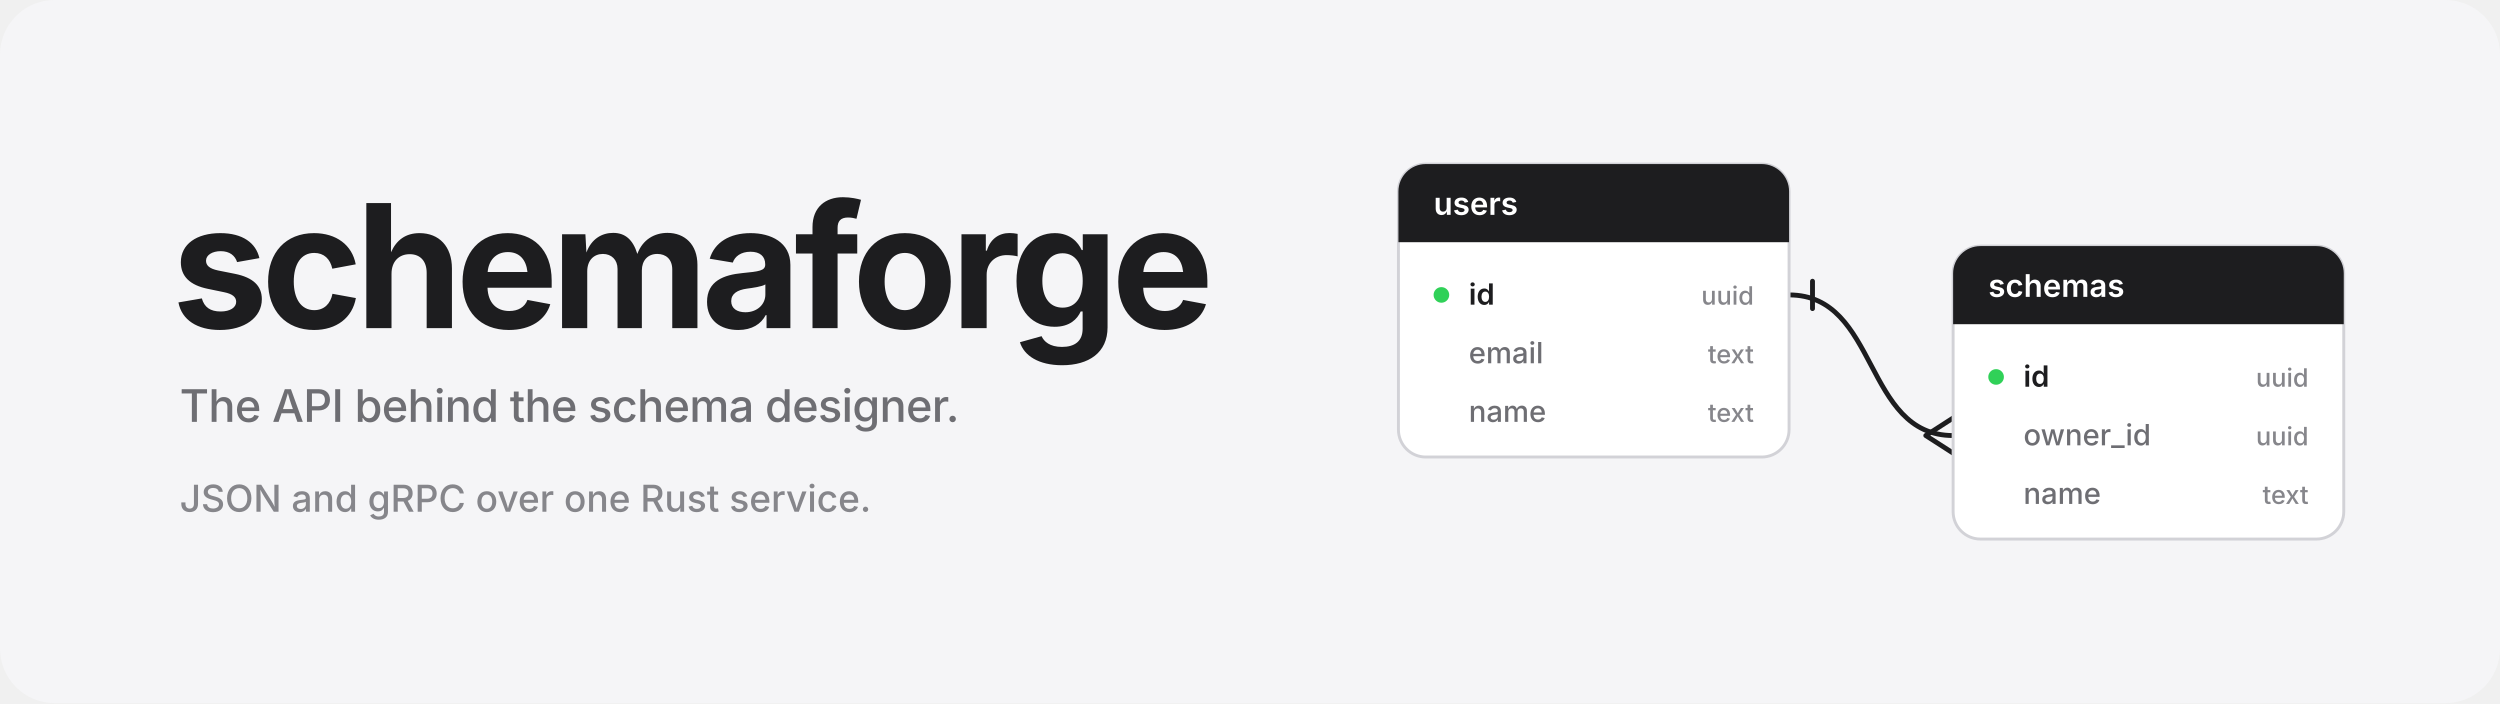
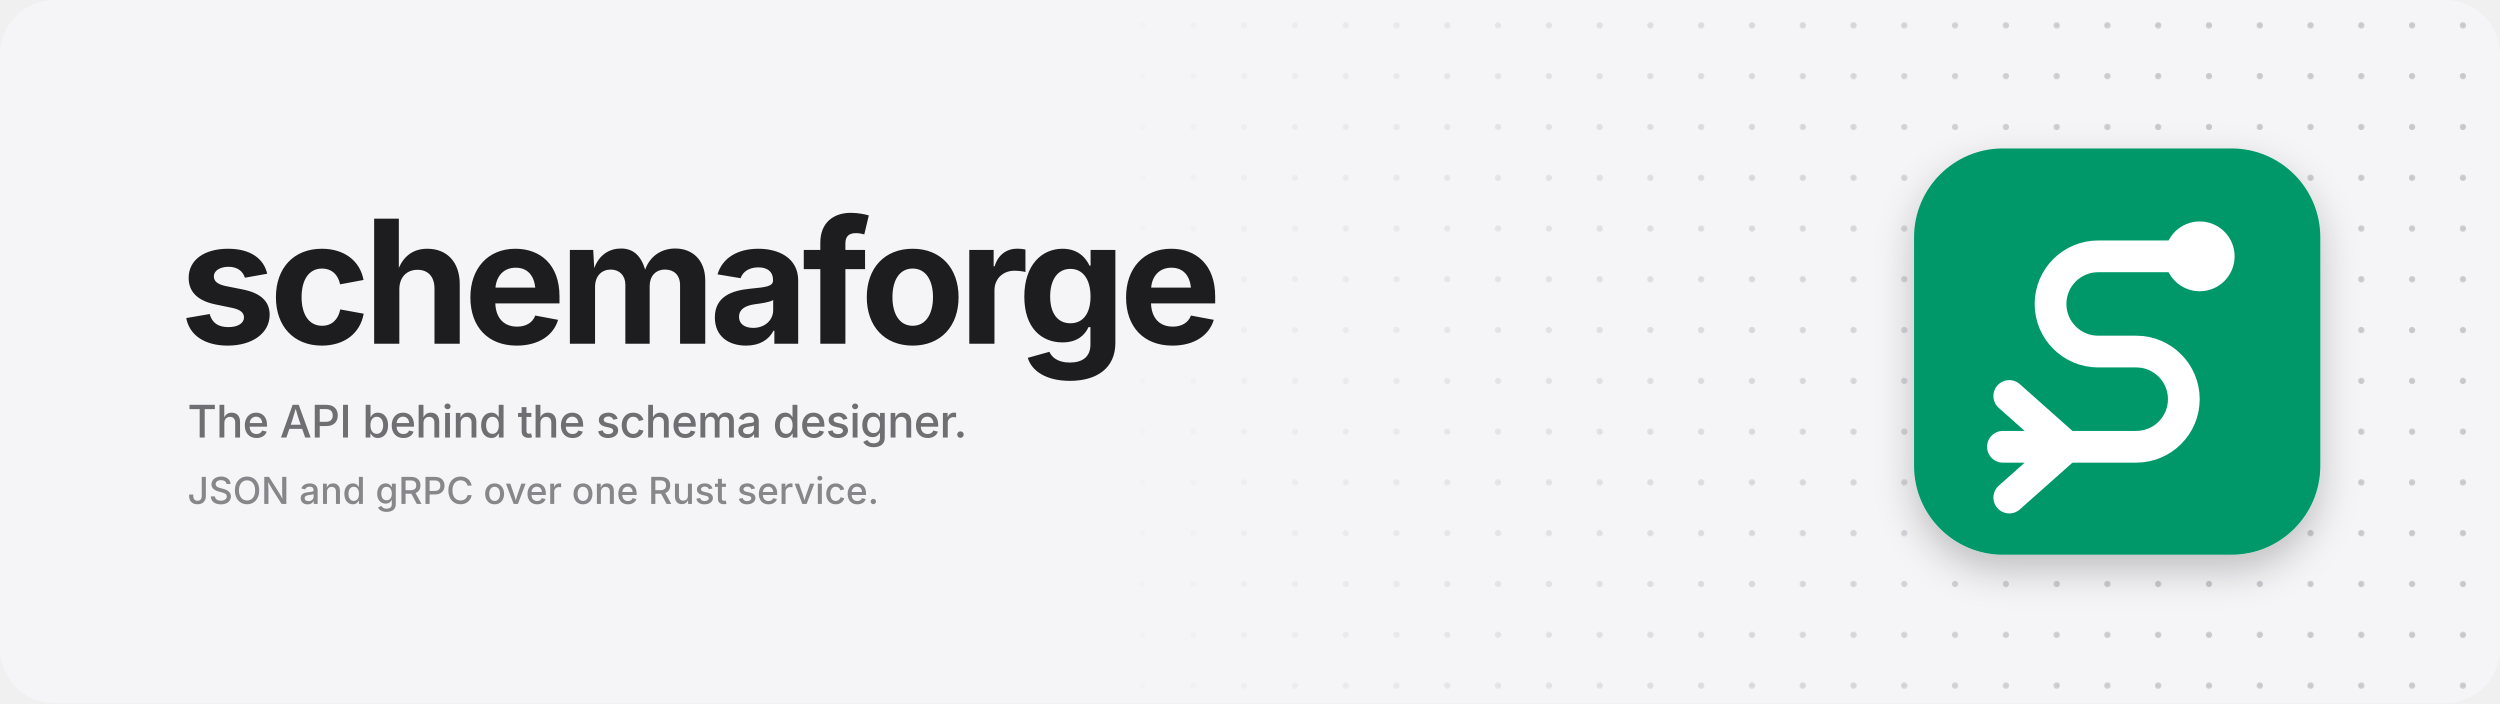
<svg xmlns="http://www.w3.org/2000/svg" width="1280" height="360" viewBox="0 0 1280 360">
+   <defs>
+     <pattern id="dots" width="26" height="26" patternUnits="userSpaceOnUse">
+       <circle cx="13" cy="13" r="1.6" fill="#c7c7cc" />
+     </pattern>
+     <linearGradient id="fade" x1="560" y1="0" x2="1280" y2="0" gradientUnits="userSpaceOnUse">
+       <stop offset="0" stop-color="#000" />
+       <stop offset="0.75" stop-color="#fff" />
+     </linearGradient>
+     <mask id="canvas">
+       <rect x="560" y="0" width="720" height="360" fill="url(#fade)" />
+     </mask>
+     <clipPath id="card">
+       <rect width="1280" height="360" rx="28" />
+     </clipPath>
+     <filter id="lift" x="-40%" y="-40%" width="180%" height="190%">
+       <feGaussianBlur in="SourceAlpha" stdDeviation="3" />
+       <feOffset dy="2.5" />
+       <feComponentTransfer>
+         <feFuncA type="linear" slope="0.22" />
+       </feComponentTransfer>
+       <feMerge>
+         <feMergeNode />
+         <feMergeNode in="SourceGraphic" />
+       </feMerge>
+     </filter>
+   </defs>
  <rect width="1280" height="360" rx="28" fill="#f5f5f7" />
+   <g clip-path="url(#card)">
+     <rect x="560" y="0" width="720" height="360" fill="url(#dots)" mask="url(#canvas)" />
+   </g>
  <g font-family="'Adwaita Sans', 'Inter', 'Helvetica Neue', sans-serif">
-     <text x="88" y="168" font-weight="700" font-size="88" letter-spacing="-3.5" fill="#1d1d1f">schemaforge</text>
-     <text x="92" y="216" font-weight="500" font-size="23" letter-spacing="-0.3" fill="#6e6e73">The API behind the schema designer.</text>
-     <text x="92" y="262" font-weight="500" font-size="19" letter-spacing="0" fill="#86868b">JSON and gRPC over one Rust service.</text>
+     <text x="92" y="176" font-weight="700" font-size="88" letter-spacing="-3.5" fill="#1d1d1f">schemaforge</text>
+     <text x="96" y="224" font-weight="500" font-size="23" letter-spacing="-0.3" fill="#6e6e73">The API behind the schema designer.</text>
+     <text x="96" y="258" font-weight="500" font-size="19" letter-spacing="0" fill="#86868b">JSON and gRPC over one Rust service.</text>
  </g>
-   <g font-family="'Adwaita Sans', 'Inter', sans-serif">
-     <path d="M 916 151 C 962 151, 954 223, 1000 223" fill="none" stroke="#1d1d1f" stroke-width="2.5" stroke-linecap="round" />
-     <line x1="928" y1="144" x2="928" y2="158" stroke="#1d1d1f" stroke-width="2.5" stroke-linecap="round" />
-     <path d="M 986 223 L 1000 214 M 986 223 L 1000 232" fill="none" stroke="#1d1d1f" stroke-width="2.5" stroke-linecap="round" />
-     <rect x="716" y="84" width="200" height="150" rx="14" fill="#ffffff" stroke="#d2d2d7" stroke-width="1.5" />
-     <path d="M 716 98 a 14 14 0 0 1 14 -14 h 172 a 14 14 0 0 1 14 14 v 26 h -200 z" fill="#1d1d1f" />
-     <text x="734" y="110" font-weight="600" font-size="16" fill="#ffffff">users</text>
-     <circle cx="738" cy="151" r="4" fill="#30d158" />
-     <text x="752" y="156" font-weight="600" font-size="15" fill="#1d1d1f">id</text>
-     <text x="898" y="156" text-anchor="end" font-weight="500" font-size="13" fill="#86868b">uuid</text>
-     <text x="752" y="186" font-weight="500" font-size="15" fill="#6e6e73">email</text>
-     <text x="898" y="186" text-anchor="end" font-weight="500" font-size="13" fill="#86868b">text</text>
-     <text x="752" y="216" font-weight="500" font-size="15" fill="#6e6e73">name</text>
-     <text x="898" y="216" text-anchor="end" font-weight="500" font-size="13" fill="#86868b">text</text>
-     <rect x="1000" y="126" width="200" height="150" rx="14" fill="#ffffff" stroke="#d2d2d7" stroke-width="1.5" />
-     <path d="M 1000 140 a 14 14 0 0 1 14 -14 h 172 a 14 14 0 0 1 14 14 v 26 h -200 z" fill="#1d1d1f" />
-     <text x="1018" y="152" font-weight="600" font-size="16" fill="#ffffff">schemas</text>
-     <circle cx="1022" cy="193" r="4" fill="#30d158" />
-     <text x="1036" y="198" font-weight="600" font-size="15" fill="#1d1d1f">id</text>
-     <text x="1182" y="198" text-anchor="end" font-weight="500" font-size="13" fill="#86868b">uuid</text>
-     <text x="1036" y="228" font-weight="500" font-size="15" fill="#6e6e73">owner_id</text>
-     <text x="1182" y="228" text-anchor="end" font-weight="500" font-size="13" fill="#86868b">uuid</text>
-     <text x="1036" y="258" font-weight="500" font-size="15" fill="#6e6e73">name</text>
-     <text x="1182" y="258" text-anchor="end" font-weight="500" font-size="13" fill="#86868b">text</text>
+   <g transform="translate(980 76) scale(3.25)" filter="url(#lift)">
+     <rect width="64" height="64" rx="14" fill="#009869" />
+     <g fill="none" stroke="#fff" stroke-width="5" stroke-linecap="round" stroke-linejoin="round">
+       <path d="M42 17H29a7.5 7.5 0 0 0 0 15h6a7.5 7.5 0 0 1 0 15H24" />
+       <path d="M24 47l-9-8M24 47h-10M24 47l-9 8" />
+     </g>
+     <circle cx="45" cy="17" r="5.5" fill="#fff" />
  </g>
</svg>
